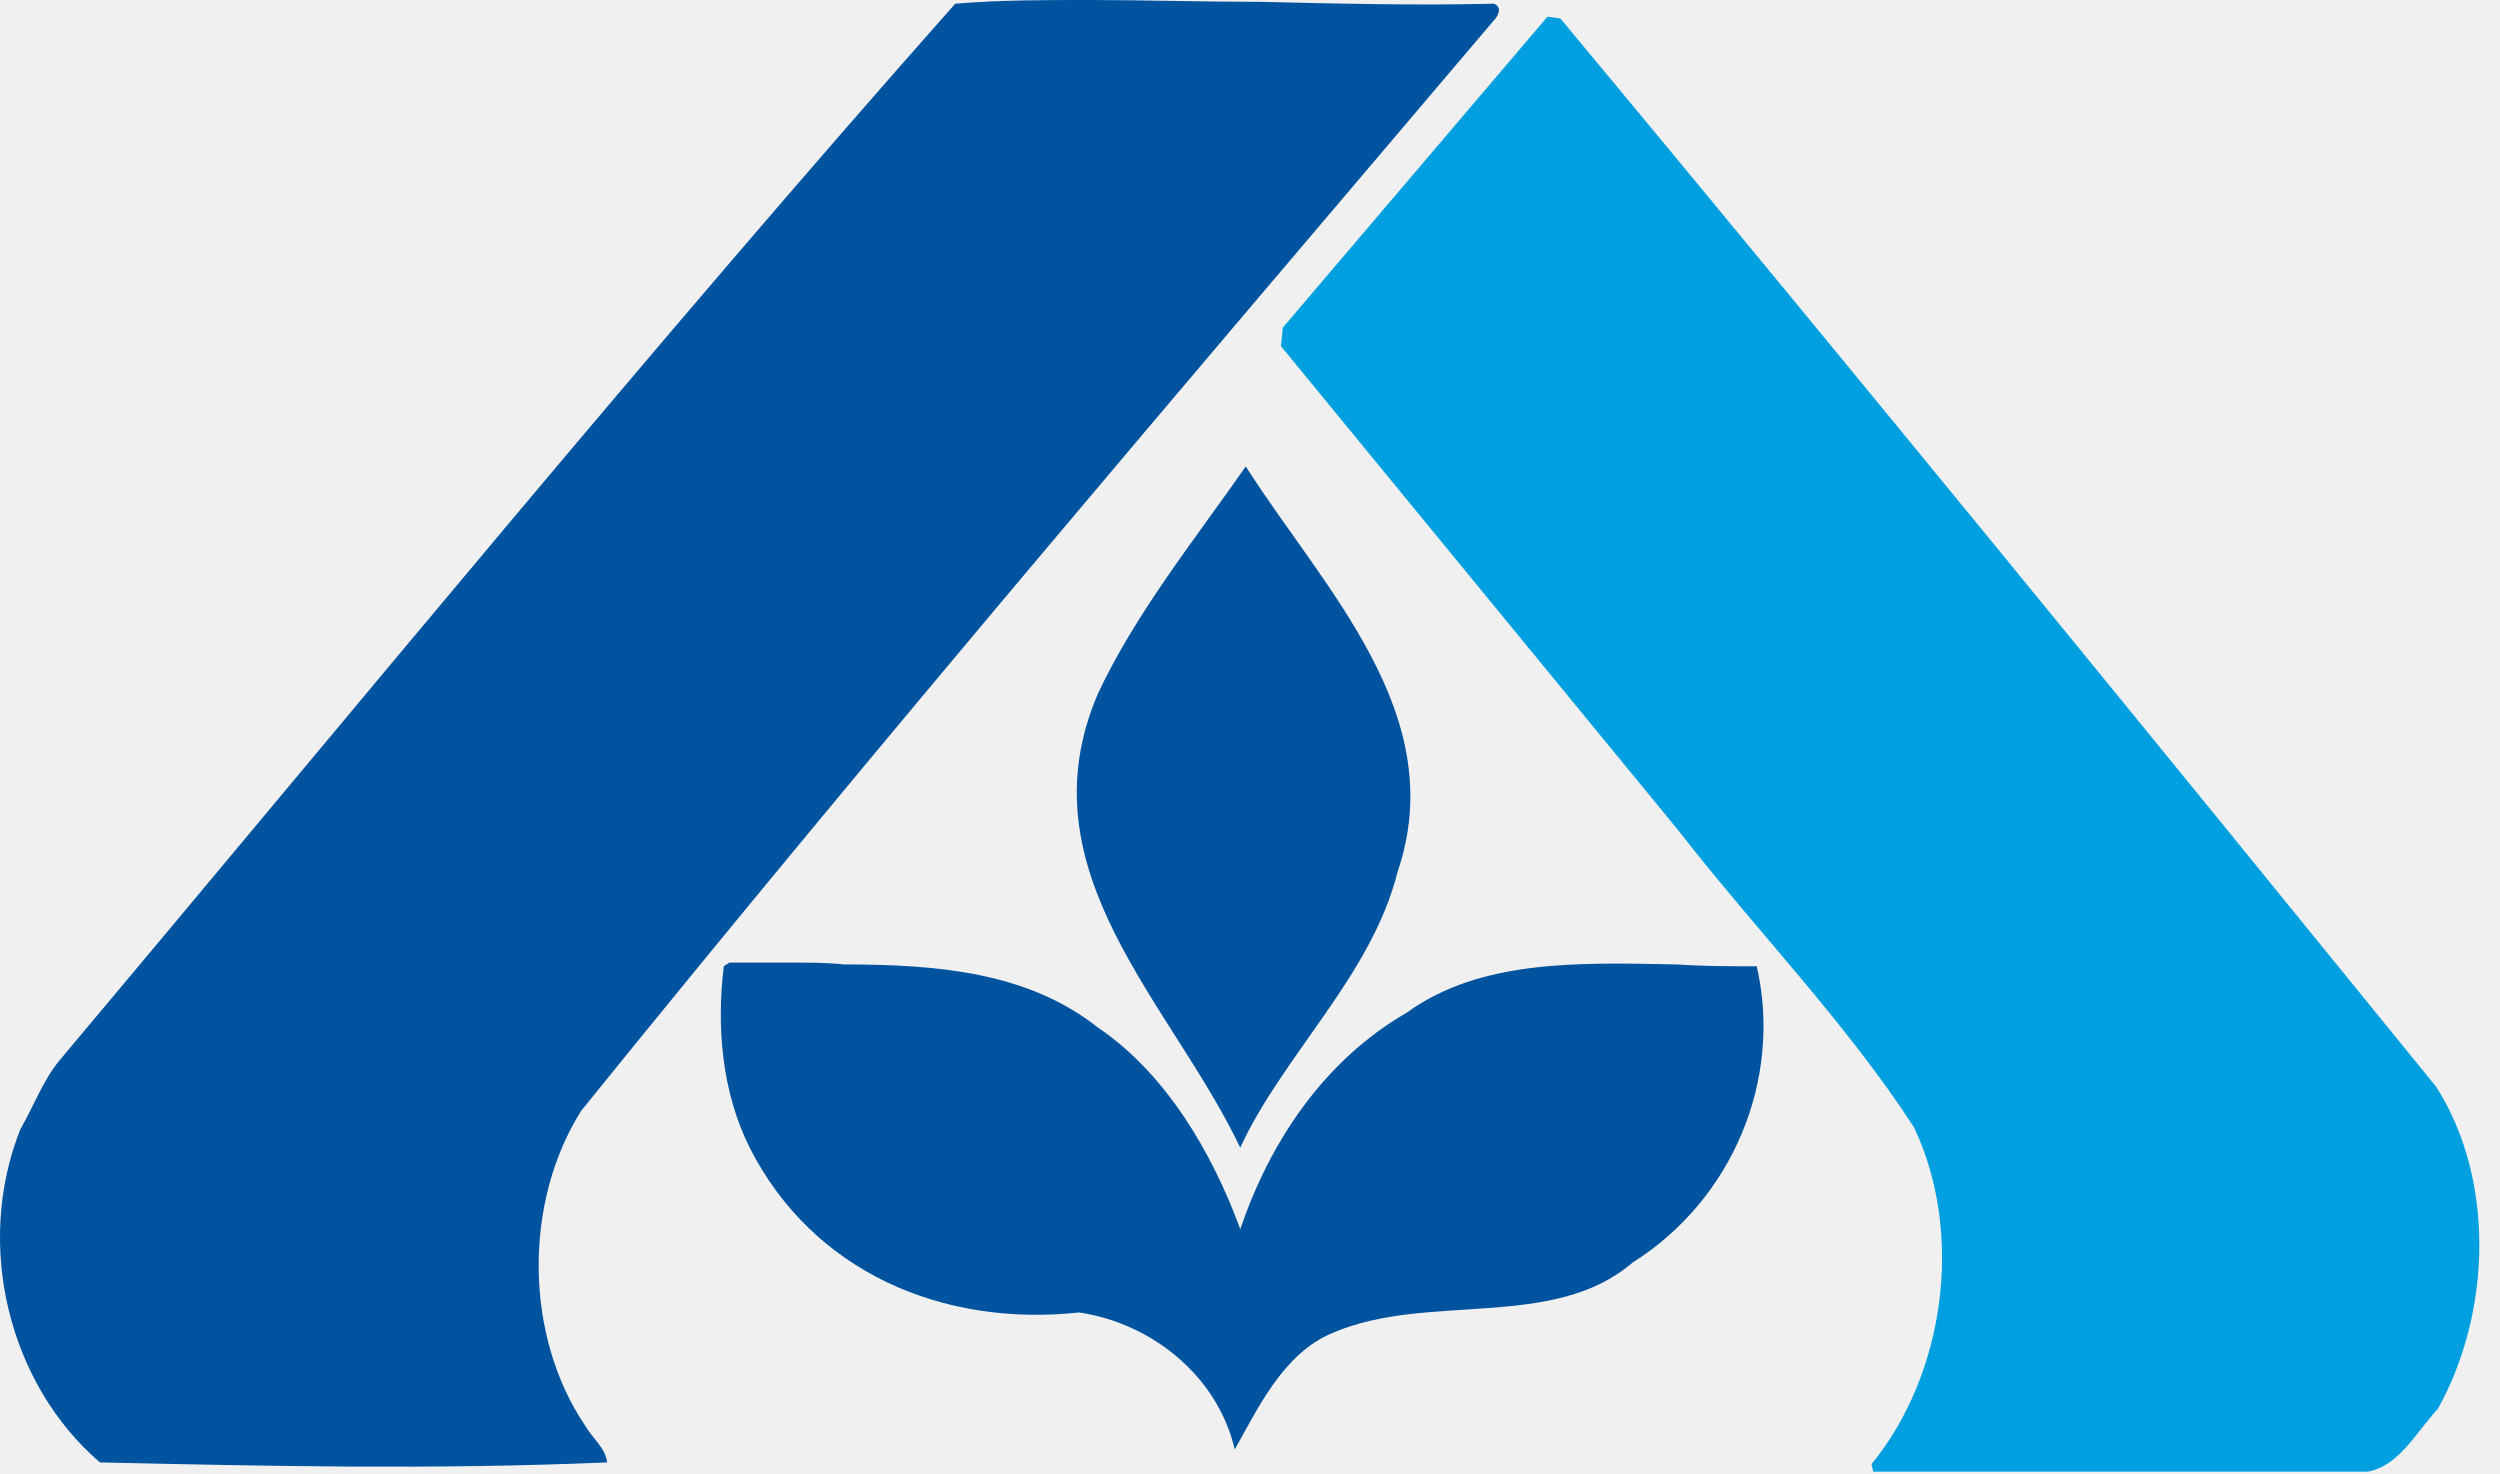
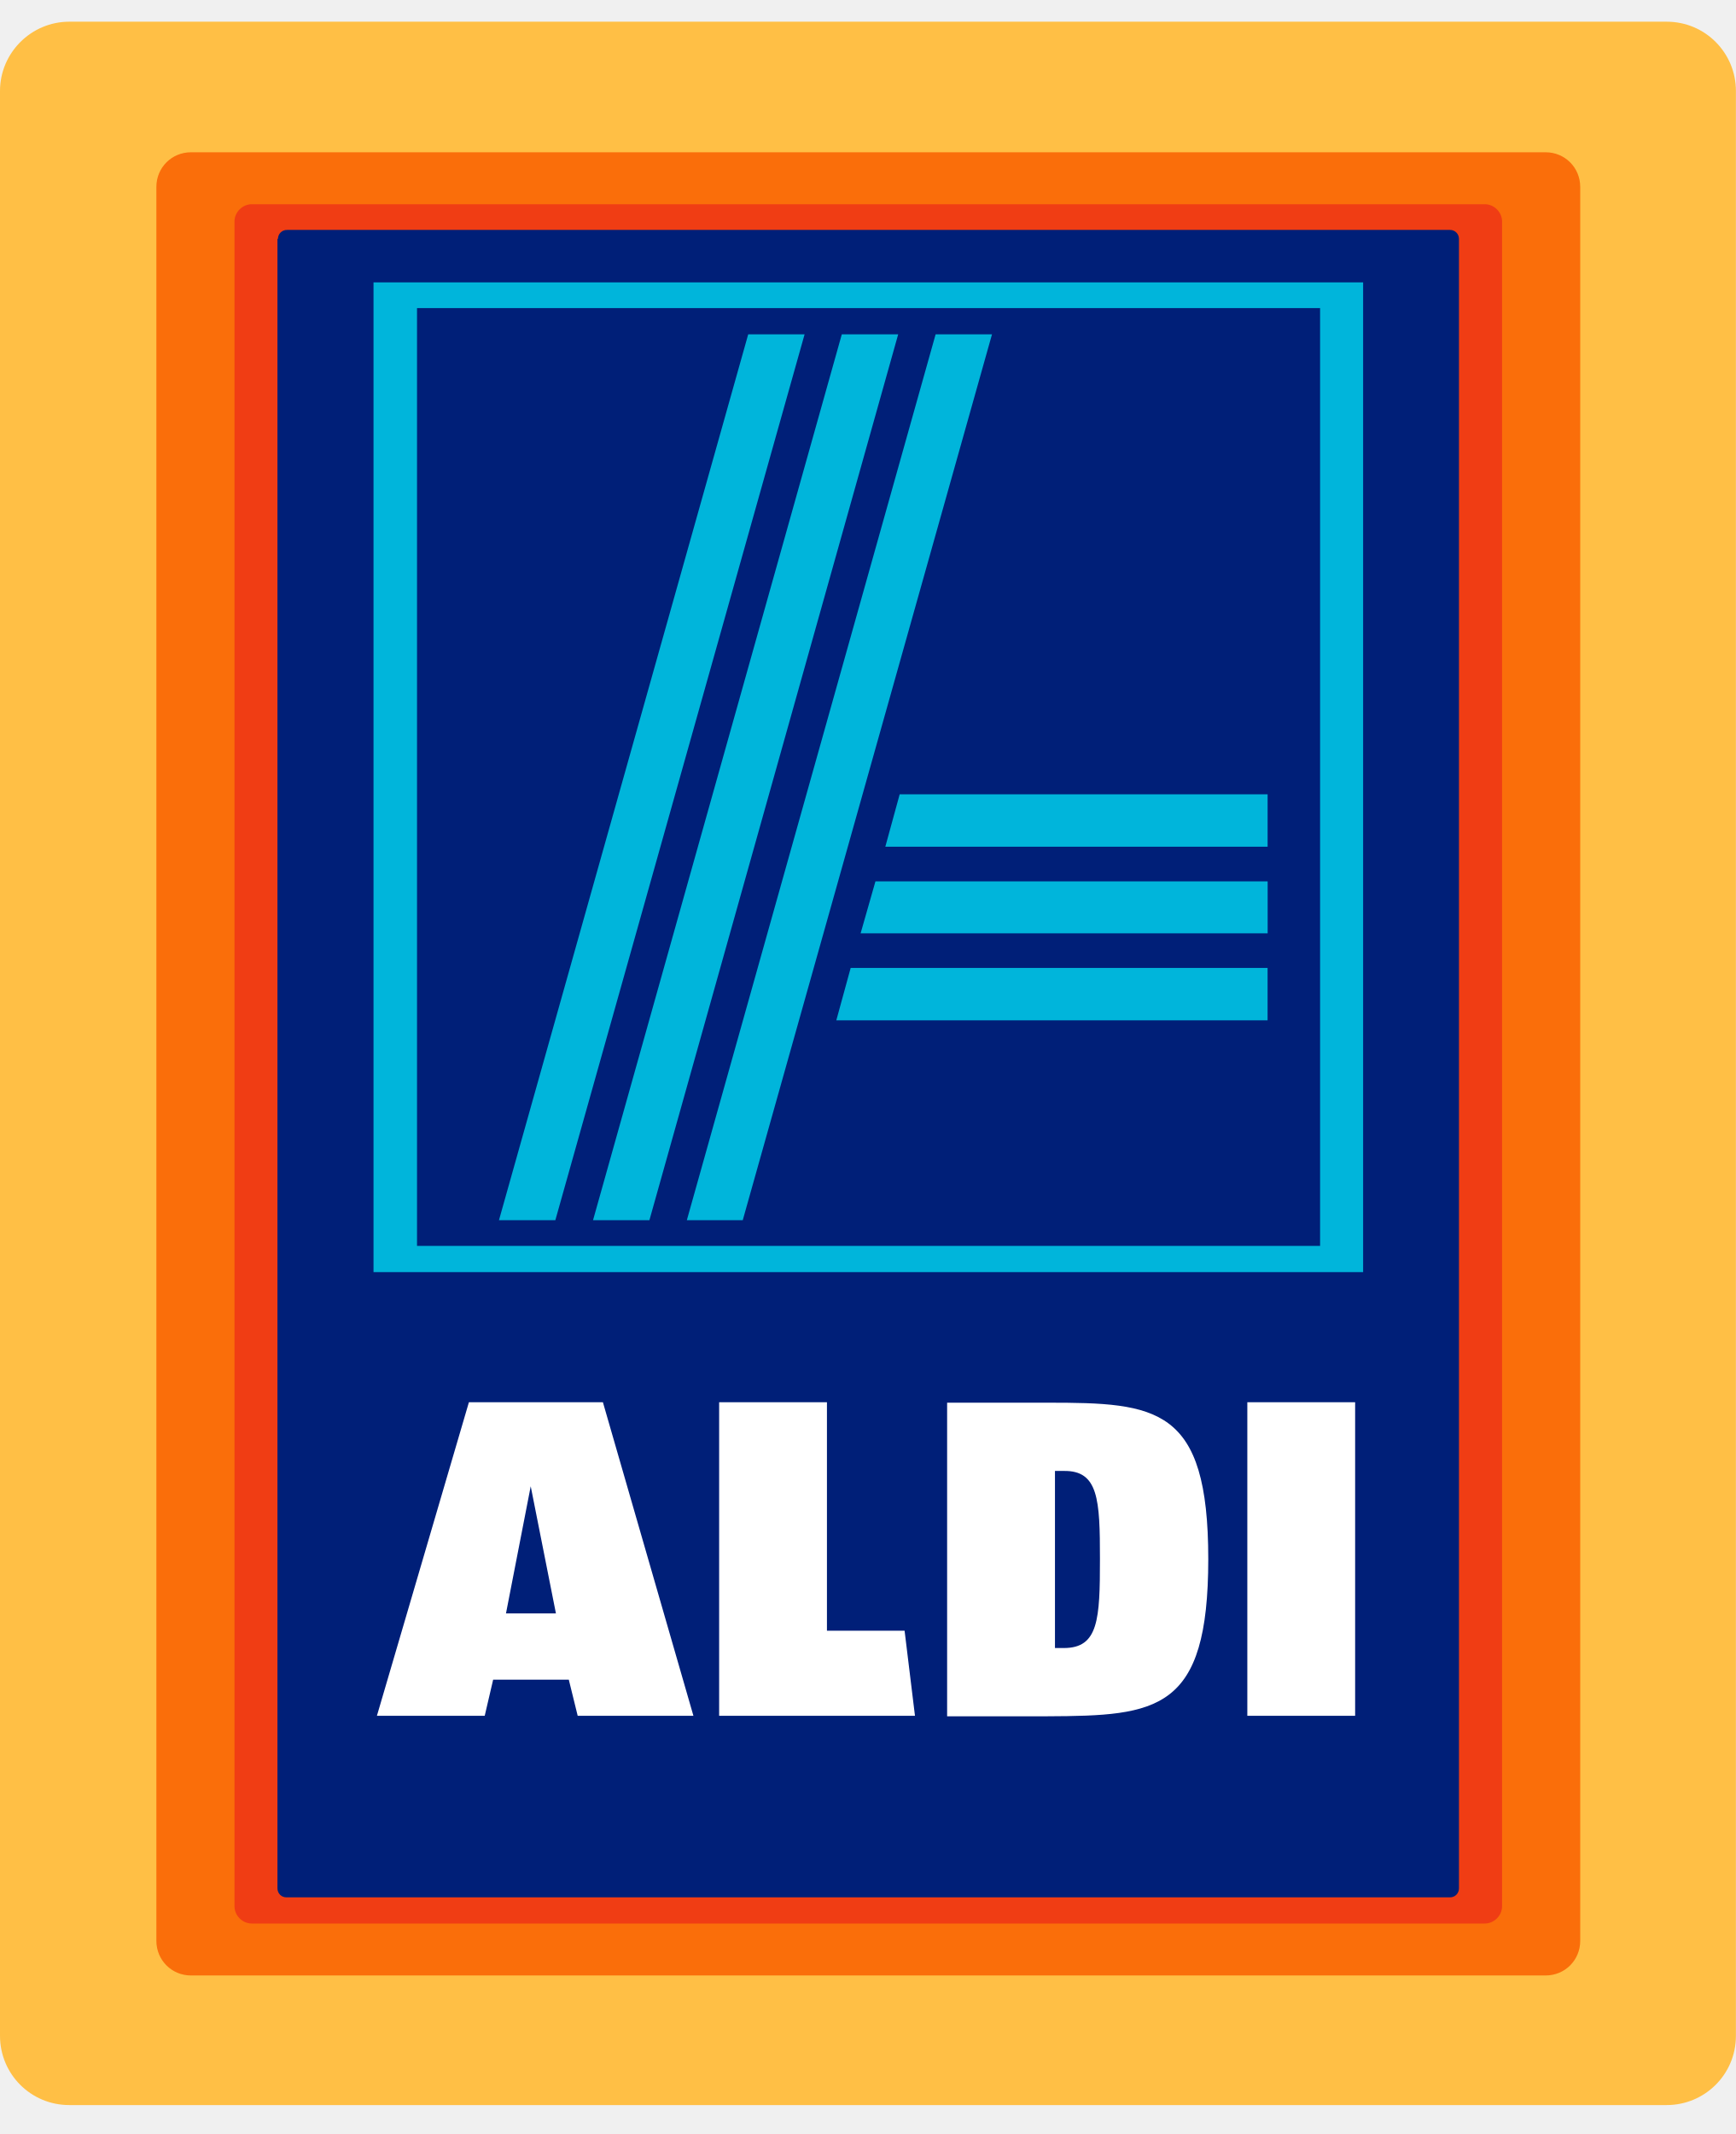
- <svg xmlns="http://www.w3.org/2000/svg" width="95" height="56" viewBox="0 0 95 56" fill="none">
-   <path d="M36.297 0.141C24.831 13.084 13.365 27.082 2.251 40.307C1.618 41.081 1.266 42.066 0.774 42.91C-0.985 47.341 0.352 52.617 3.798 55.572C10.2 55.712 16.39 55.853 23.073 55.572C23.002 55.009 22.51 54.657 22.229 54.165C19.907 50.718 19.907 45.653 22.088 42.206C33.343 28.278 44.95 14.702 56.767 0.774C56.908 0.633 57.119 0.281 56.767 0.141C53.813 0.211 50.858 0.141 47.904 0.07C45.653 0.07 43.472 0 41.362 0C39.674 0 37.986 0 36.297 0.141Z" fill="#00539F" />
-   <path d="M48.746 12.451L48.676 13.155L63.8 31.584C66.754 35.383 70.131 38.83 72.733 42.84C74.633 46.849 73.929 52.195 71.115 55.642L71.186 55.923H89.968C91.163 55.712 91.796 54.446 92.641 53.532C94.68 49.874 94.821 44.809 92.57 41.292C81.597 27.786 70.412 14.069 59.298 0.704L58.805 0.633L48.746 12.451Z" fill="#00A0E0" />
-   <path d="M41.713 26.378C38.829 33.131 44.526 38.126 47.129 43.612C48.747 40.095 52.124 37.071 53.108 33.131C55.148 27.152 50.295 22.369 47.34 17.726C45.371 20.54 43.12 23.354 41.713 26.378Z" fill="#00539F" />
-   <path d="M30.036 36.579C29.263 36.579 28.489 36.579 27.715 36.579L27.504 36.719C27.223 39.041 27.434 41.503 28.489 43.613C30.881 48.326 35.805 50.436 41.01 49.874C43.824 50.296 46.286 52.336 46.919 55.079C47.763 53.602 48.748 51.421 50.647 50.647C54.235 49.1 59.018 50.577 62.043 47.974C65.841 45.583 67.741 41.01 66.756 36.719C65.771 36.719 64.716 36.719 63.731 36.649C60.073 36.579 56.275 36.438 53.461 38.478C50.295 40.307 48.255 43.402 47.13 46.708C46.075 43.824 44.316 40.799 41.714 39.041C39.04 36.93 35.594 36.649 32.076 36.649C31.443 36.579 30.74 36.579 30.036 36.579Z" fill="#00539F" />
+ <svg xmlns="http://www.w3.org/2000/svg" width="48" height="59" viewBox="0 0 48 59" fill="none">
+   <path d="M0 2.515C0 1.462 0.862 0.6 1.915 0.6H46.086C47.152 0.6 48 1.462 48 2.515V56.286C48 57.352 47.139 58.2 46.086 58.2H1.915C0.848 58.2 0 57.339 0 56.286V2.515Z" fill="#FFBF45" />
+   <path d="M4.324 5.168C4.324 4.634 4.748 4.21 5.281 4.21H42.738C43.271 4.21 43.695 4.634 43.695 5.168V53.66C43.695 54.193 43.271 54.617 42.738 54.617H5.281C4.748 54.617 4.324 54.193 4.324 53.66V5.168Z" fill="#FA6E0A" />
+   <path d="M6.484 6.125C6.484 5.865 6.703 5.646 6.963 5.646H41.055C41.315 5.646 41.534 5.865 41.534 6.125V52.702C41.534 52.962 41.315 53.181 41.055 53.181H6.963C6.703 53.181 6.484 52.962 6.484 52.702V6.125Z" fill="#F03D14" />
+   <path d="M7.686 6.604C7.686 6.467 7.795 6.357 7.932 6.357H40.096C40.233 6.357 40.342 6.467 40.342 6.604V52.21C40.342 52.347 40.233 52.457 40.096 52.457H7.918C7.781 52.457 7.672 52.347 7.672 52.21V6.604H7.686Z" fill="#001F78" />
+   <path d="M37.692 7.807H10.328V35.171H37.692V7.807Z" fill="#00B5DB" />
+   <path d="M36.502 8.518H11.531V34.446H36.502V8.518Z" fill="#001F78" />
+   <path d="M37.471 38.768H34.49V47.438H37.471V38.768ZM30.415 43.103C30.415 44.771 30.374 45.564 29.417 45.564H29.171V40.668H29.417C30.374 40.655 30.415 41.462 30.415 43.103ZM33.41 43.103C33.41 38.891 31.988 38.781 28.965 38.781H26.189V47.451H28.965C32.001 47.438 33.41 47.315 33.41 43.103ZM25.3 47.438L25.013 45.086H22.866V38.768H19.885V47.438H25.3ZM19.174 47.438L16.671 38.768H12.966L10.422 47.438H13.403L13.636 46.439H15.728L15.974 47.438H19.174ZM15.372 44.607H13.991L14.675 41.092L15.372 44.607Z" fill="white" />
+   <path d="M20.538 33.735H18.992L25.871 9.243H27.43L20.538 33.735Z" fill="#00B5DB" />
+   <path d="M17.957 33.735H16.398L23.277 9.243H24.836L17.957 33.735Z" fill="#00B5DB" />
+   <path d="M15.356 33.735H13.797L20.689 9.243H22.248L15.356 33.735Z" fill="#00B5DB" />
+   <path d="M23.797 25.804L24.207 24.368H35.052V25.804H23.797Z" fill="#00B5DB" />
+   <path d="M24.48 23.41L24.877 21.961H35.051V23.41H24.48Z" fill="#00B5DB" />
+   <path d="M23.125 28.21L23.522 26.761H35.05V28.21H23.125Z" fill="#00B5DB" />
</svg>
